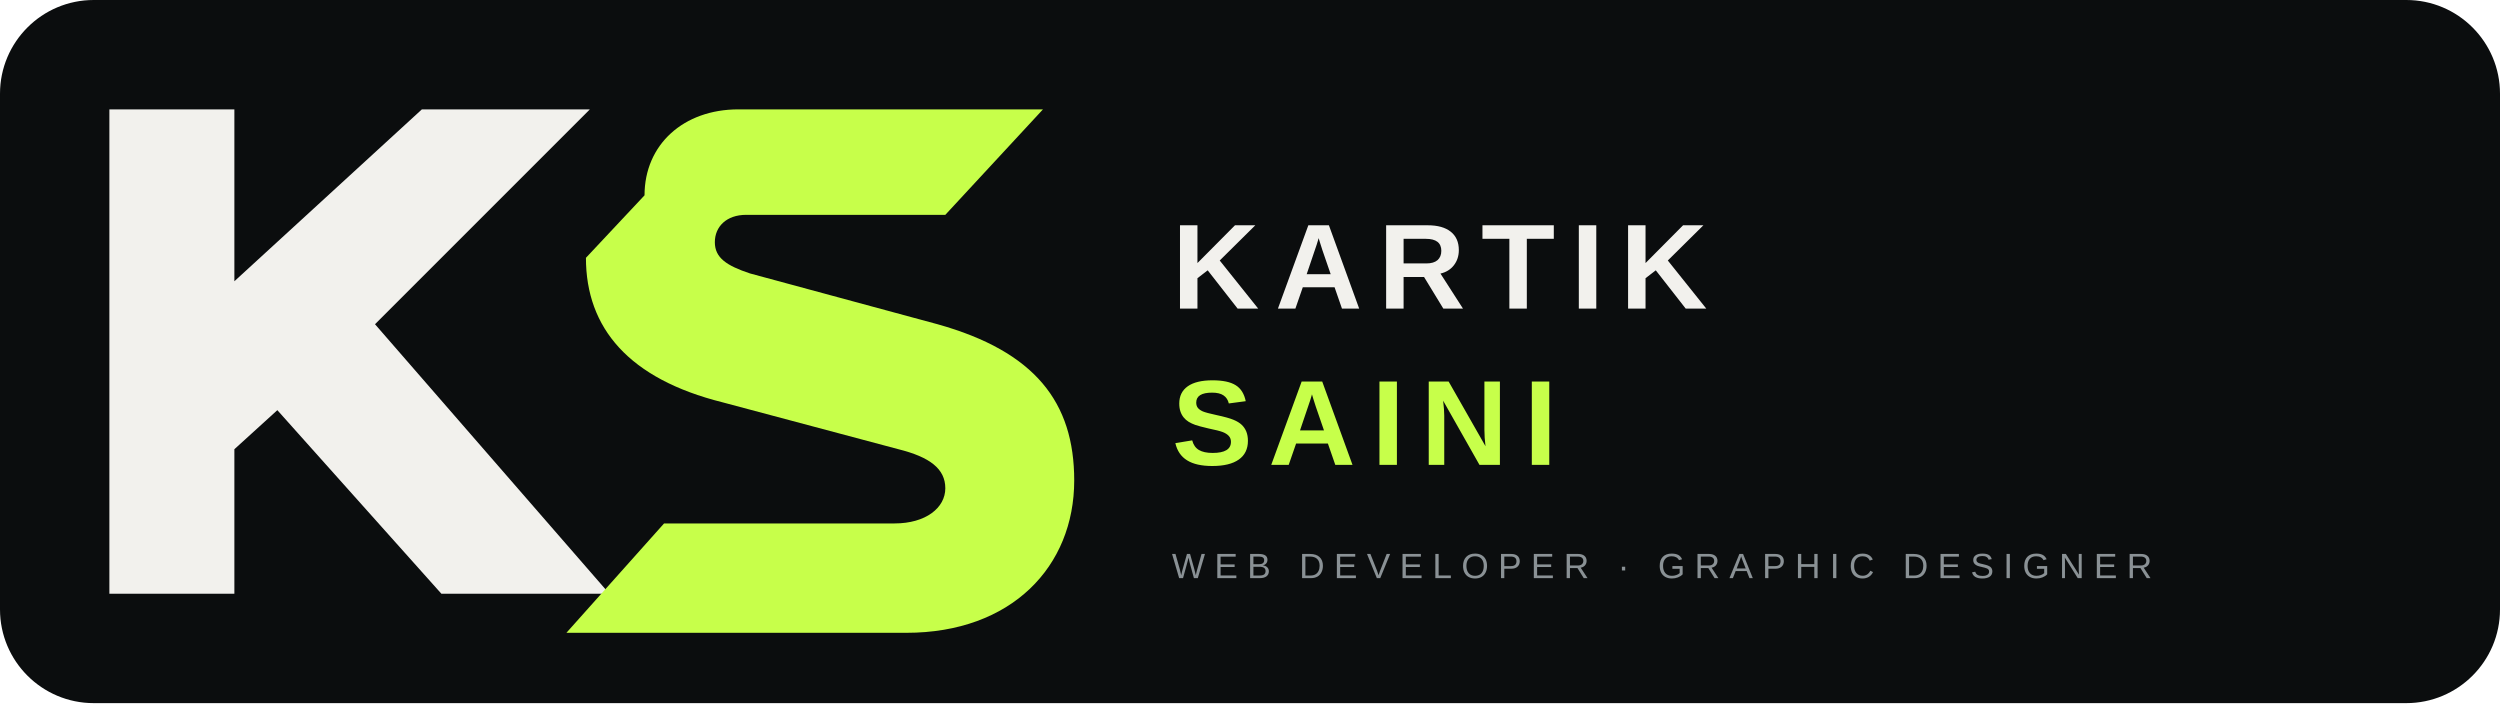
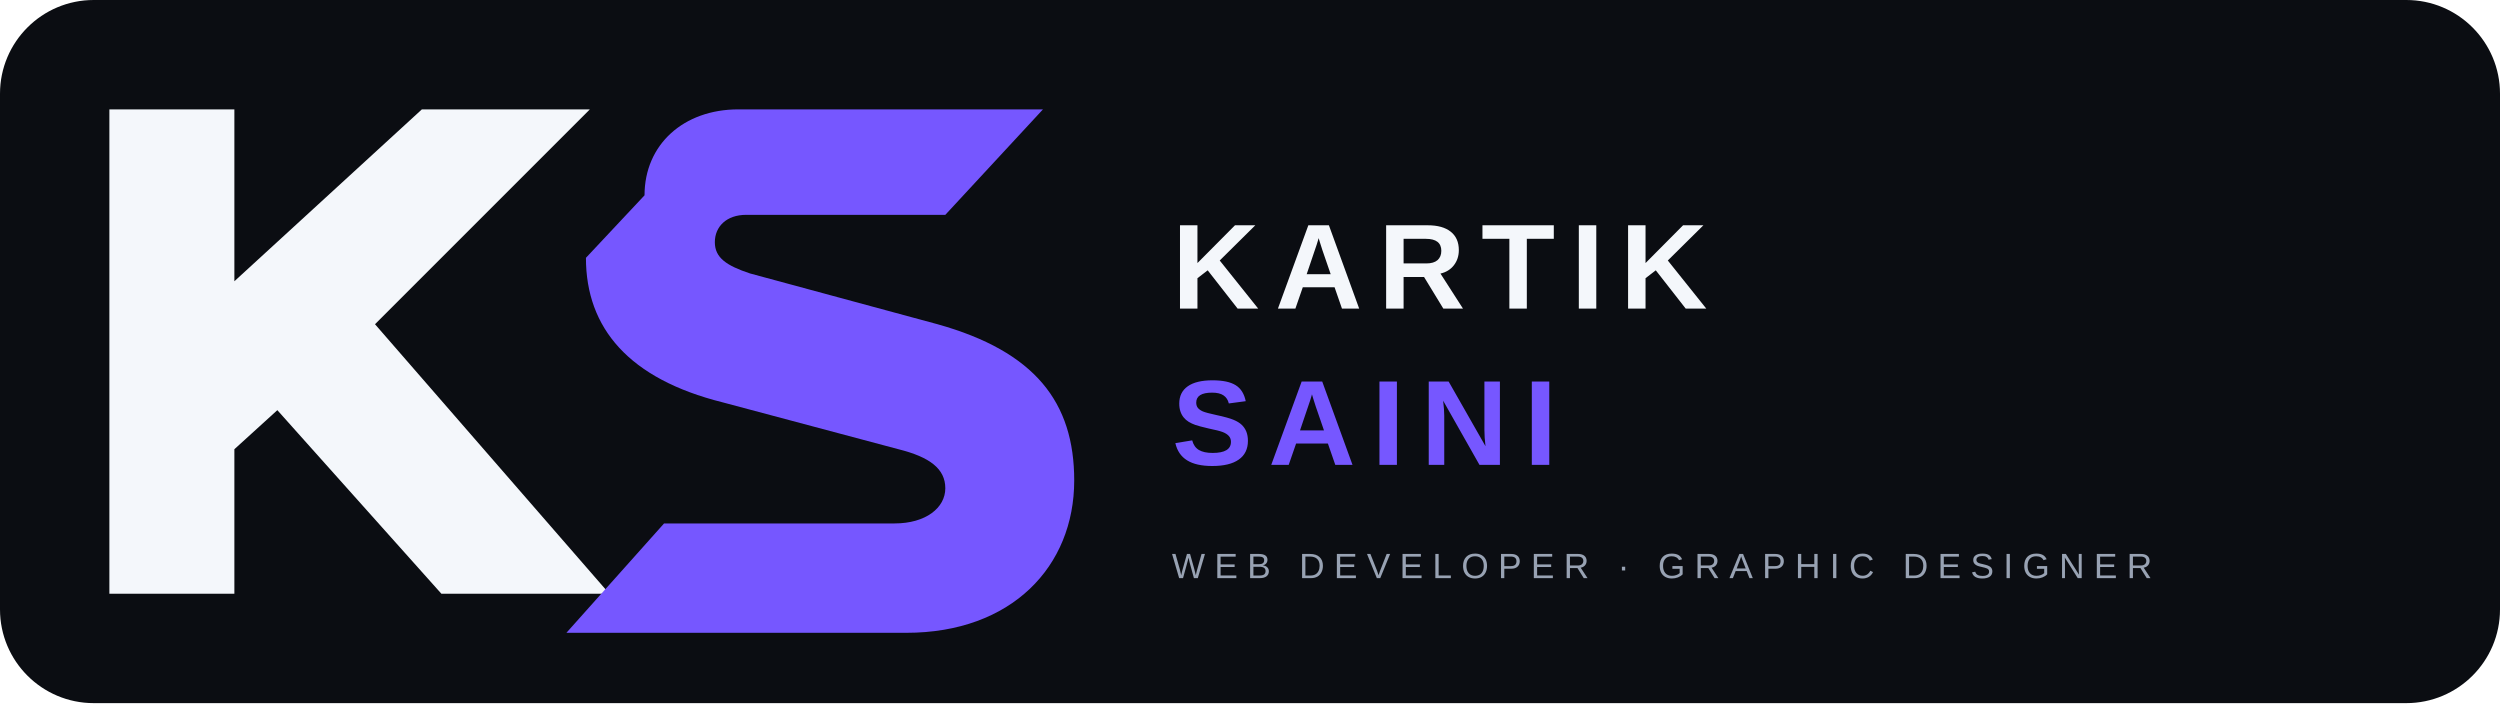
<svg xmlns="http://www.w3.org/2000/svg" viewBox="0 0 640 180" role="img" aria-labelledby="title desc">
-   <rect width="640" height="180" rx="24" fill="#0b0d0e" />
+   <rect width="640" height="180" rx="24" fill="#0B0D12" />
  <g transform="translate(28 28)">
-     <path d="M0 0h32v44l48-44h43L68 55l60 69H85L43 77l-11 10v37H0z" fill="#f2f1ed" />
-     <path d="M137 22c0-13 10-22 24-22h78l-25 27h-51c-5 0-8 3-8 7 0 4 3 6 9 8l48 13c25 7 35 20 35 40 0 22-16 39-43 39h-87l25-28h59c8 0 13-4 13-9 0-5-4-8-12-10l-45-12c-24-6-35-19-35-37z" fill="#c7ff4a" />
+     <path d="M0 0h32v44l48-44h43L68 55l60 69H85L43 77l-11 10v37H0z" fill="#F4F7FB" />
+     <path d="M137 22c0-13 10-22 24-22h78l-25 27h-51c-5 0-8 3-8 7 0 4 3 6 9 8l48 13c25 7 35 20 35 40 0 22-16 39-43 39h-87l25-28h59c8 0 13-4 13-9 0-5-4-8-12-10l-45-12c-24-6-35-19-35-37z" fill="#7657FF" />
  </g>
-   <text x="300" y="79" font-family="Arial,Helvetica,sans-serif" font-size="31" font-weight="800" letter-spacing="4" fill="#f2f1ed">KARTIK</text>
-   <text x="300" y="119" font-family="Arial,Helvetica,sans-serif" font-size="31" font-weight="800" letter-spacing="4" fill="#c7ff4a">SAINI</text>
-   <text x="300" y="148" font-family="Arial,Helvetica,sans-serif" font-size="9" letter-spacing="2.4" fill="#8a9195">WEB DEVELOPER  ·  GRAPHIC DESIGNER</text>
+   <text x="300" y="79" font-family="Arial,Helvetica,sans-serif" font-size="31" font-weight="800" letter-spacing="4" fill="#F4F7FB">KARTIK</text>
+   <text x="300" y="119" font-family="Arial,Helvetica,sans-serif" font-size="31" font-weight="800" letter-spacing="4" fill="#7657FF">SAINI</text>
+   <text x="300" y="148" font-family="Arial,Helvetica,sans-serif" font-size="9" letter-spacing="2.4" fill="#98A2B3">WEB DEVELOPER  ·  GRAPHIC DESIGNER</text>
</svg>
